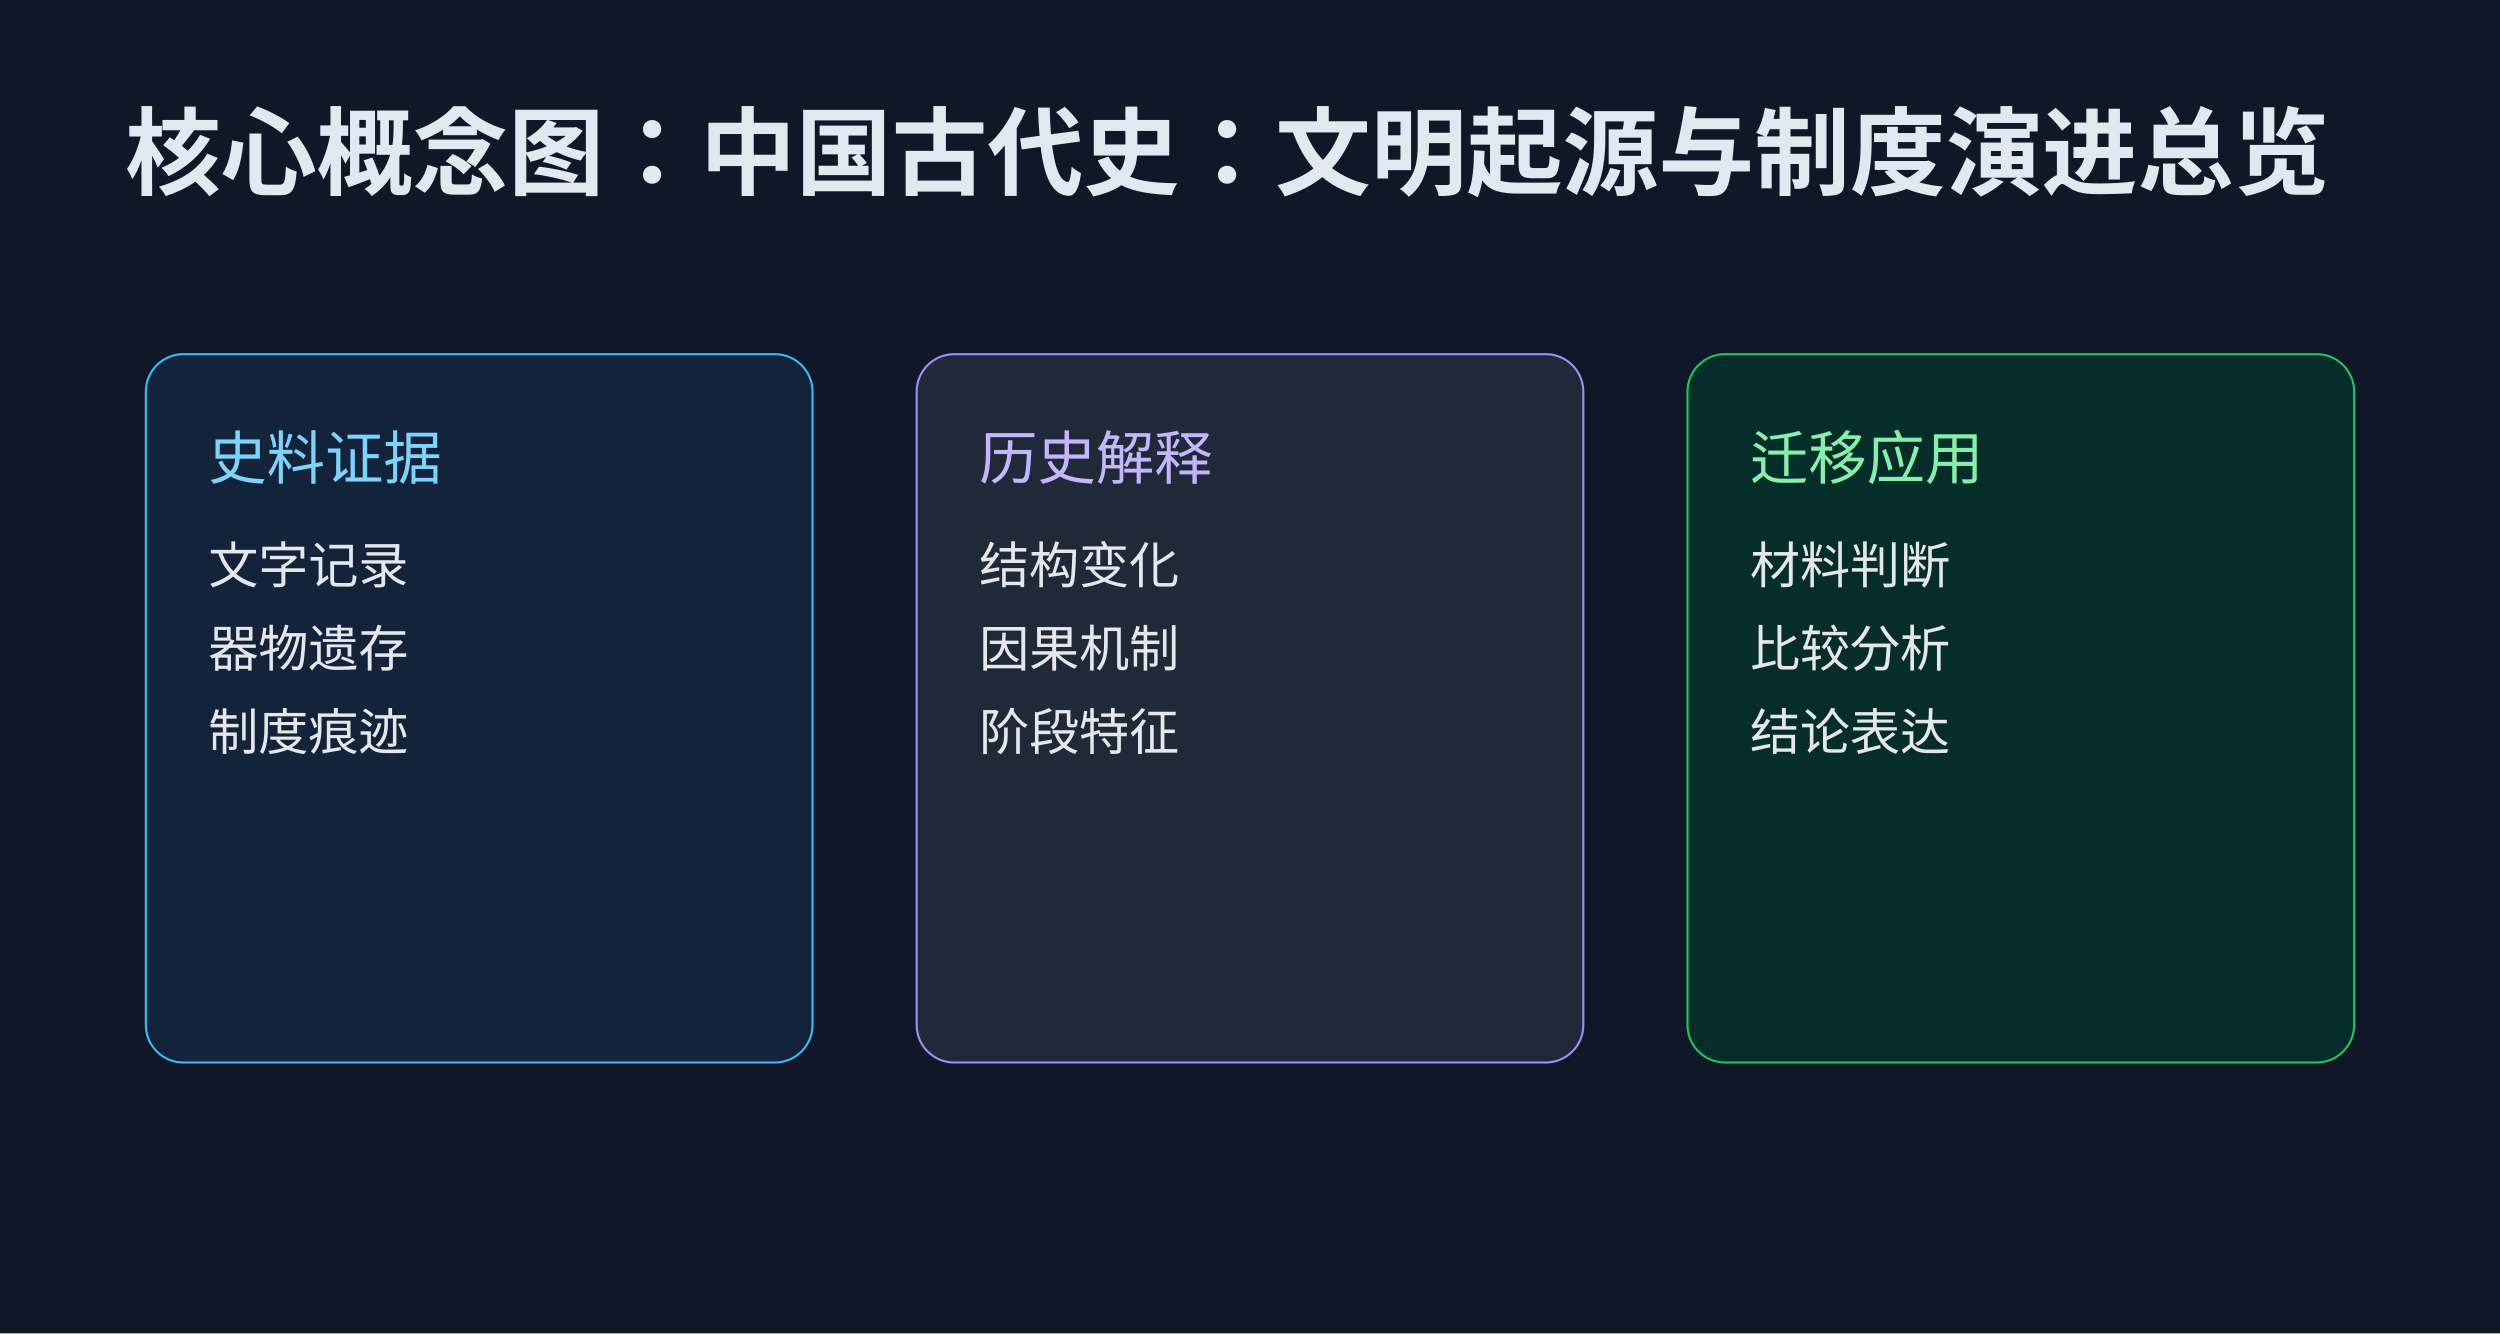
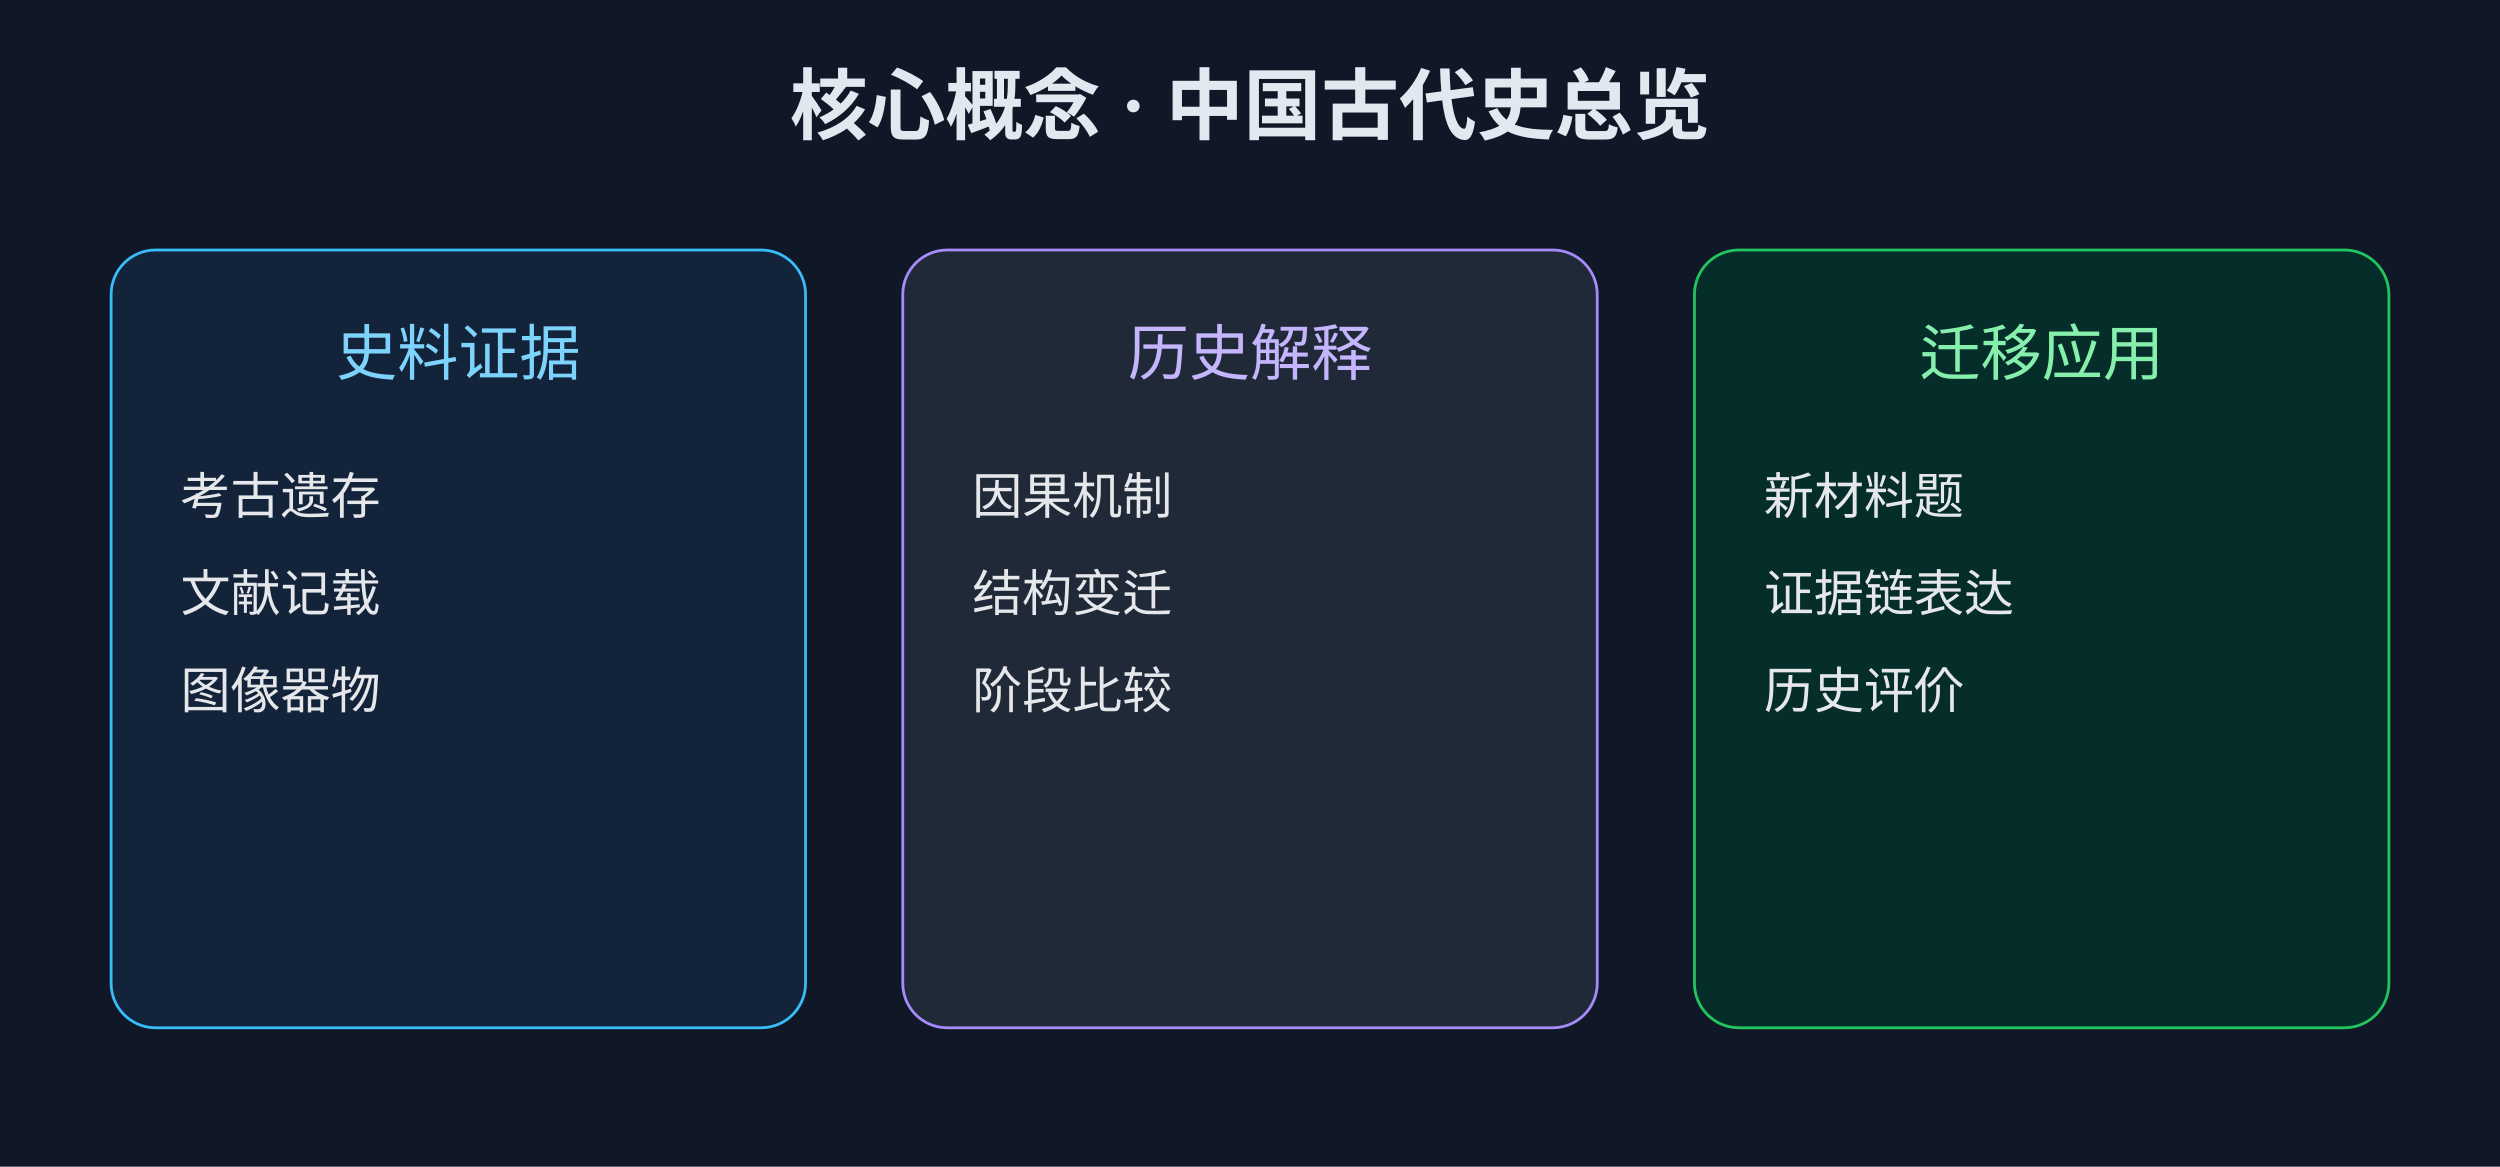
- <svg xmlns="http://www.w3.org/2000/svg" width="1200" height="640" viewBox="0 0 1200 640">
-   <rect width="1200" height="640" fill="#101827" />
-   <text x="60" y="90" fill="#e2e8f0" font-size="46" font-weight="700">核心概念图：中国古代史：文明起源与制度演进总览</text>
-   <rect x="70" y="170" width="320" height="340" rx="18" fill="#13243a" stroke="#38bdf8" />
-   <text x="100" y="230" fill="#7dd3fc" font-size="28">史料证据</text>
-   <text x="100" y="280" fill="#e5e7eb" font-size="24">文字记录</text>
-   <text x="100" y="320" fill="#e5e7eb" font-size="24">器物遗存</text>
-   <text x="100" y="360" fill="#e5e7eb" font-size="24">制度痕迹</text>
-   <rect x="440" y="170" width="320" height="340" rx="18" fill="#1f2937" stroke="#a78bfa" />
-   <text x="470" y="230" fill="#c4b5fd" font-size="28">历史解释</text>
-   <text x="470" y="280" fill="#e5e7eb" font-size="24">结构变化</text>
-   <text x="470" y="320" fill="#e5e7eb" font-size="24">因果机制</text>
-   <text x="470" y="360" fill="#e5e7eb" font-size="24">阶段特征</text>
-   <rect x="810" y="170" width="320" height="340" rx="18" fill="#052e2b" stroke="#22c55e" />
-   <text x="840" y="230" fill="#86efac" font-size="28">迁移应用</text>
-   <text x="840" y="280" fill="#e5e7eb" font-size="24">材料判断</text>
-   <text x="840" y="320" fill="#e5e7eb" font-size="24">比较分析</text>
-   <text x="840" y="360" fill="#e5e7eb" font-size="24">结论表达</text>
+ <svg xmlns="http://www.w3.org/2000/svg" viewBox="0 0 900 420" width="900" height="420">
+   <rect width="900" height="420" fill="#101827" />
+   <text x="450" y="48" fill="#e2e8f0" font-size="28" font-weight="700" text-anchor="middle">核心概念 · 中国古代史总览</text>
+   <rect x="40" y="90" width="250" height="280" rx="16" fill="#13243a" stroke="#38bdf8" />
+   <text x="165" y="135" fill="#7dd3fc" font-size="22" text-anchor="middle">史料证据</text>
+   <text x="65" y="185" fill="#e5e7eb" font-size="18">考古遗存</text>
+   <text x="65" y="220" fill="#e5e7eb" font-size="18">文献记载</text>
+   <text x="65" y="255" fill="#e5e7eb" font-size="18">图像器物</text>
+   <rect x="325" y="90" width="250" height="280" rx="16" fill="#1f2937" stroke="#a78bfa" />
+   <text x="450" y="135" fill="#c4b5fd" font-size="22" text-anchor="middle">历史解释</text>
+   <text x="350" y="185" fill="#e5e7eb" font-size="18">因果机制</text>
+   <text x="350" y="220" fill="#e5e7eb" font-size="18">结构变迁</text>
+   <text x="350" y="255" fill="#e5e7eb" font-size="18">阶段比较</text>
+   <rect x="610" y="90" width="250" height="280" rx="16" fill="#052e2b" stroke="#22c55e" />
+   <text x="735" y="135" fill="#86efac" font-size="22" text-anchor="middle">迁移应用</text>
+   <text x="635" y="185" fill="#e5e7eb" font-size="18">新材料题</text>
+   <text x="635" y="220" fill="#e5e7eb" font-size="18">证据链表达</text>
+   <text x="635" y="255" fill="#e5e7eb" font-size="18">历史评价</text>
</svg>
